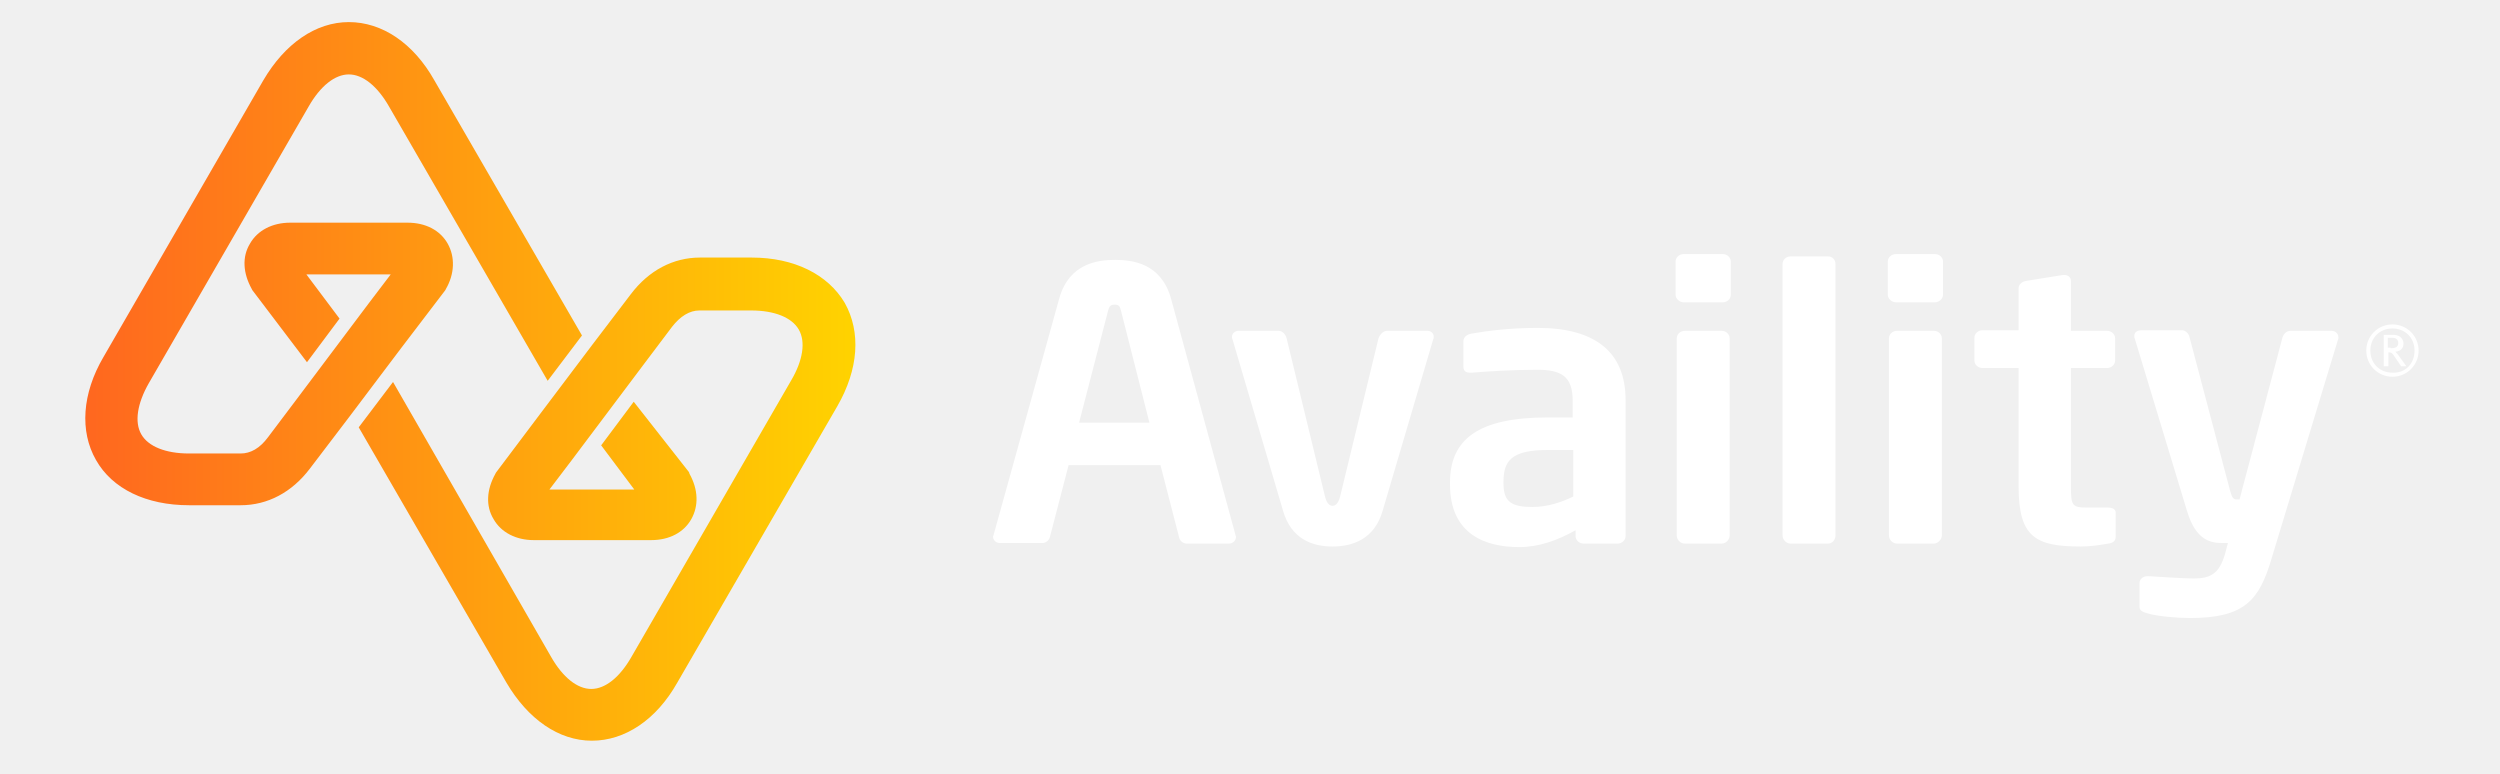
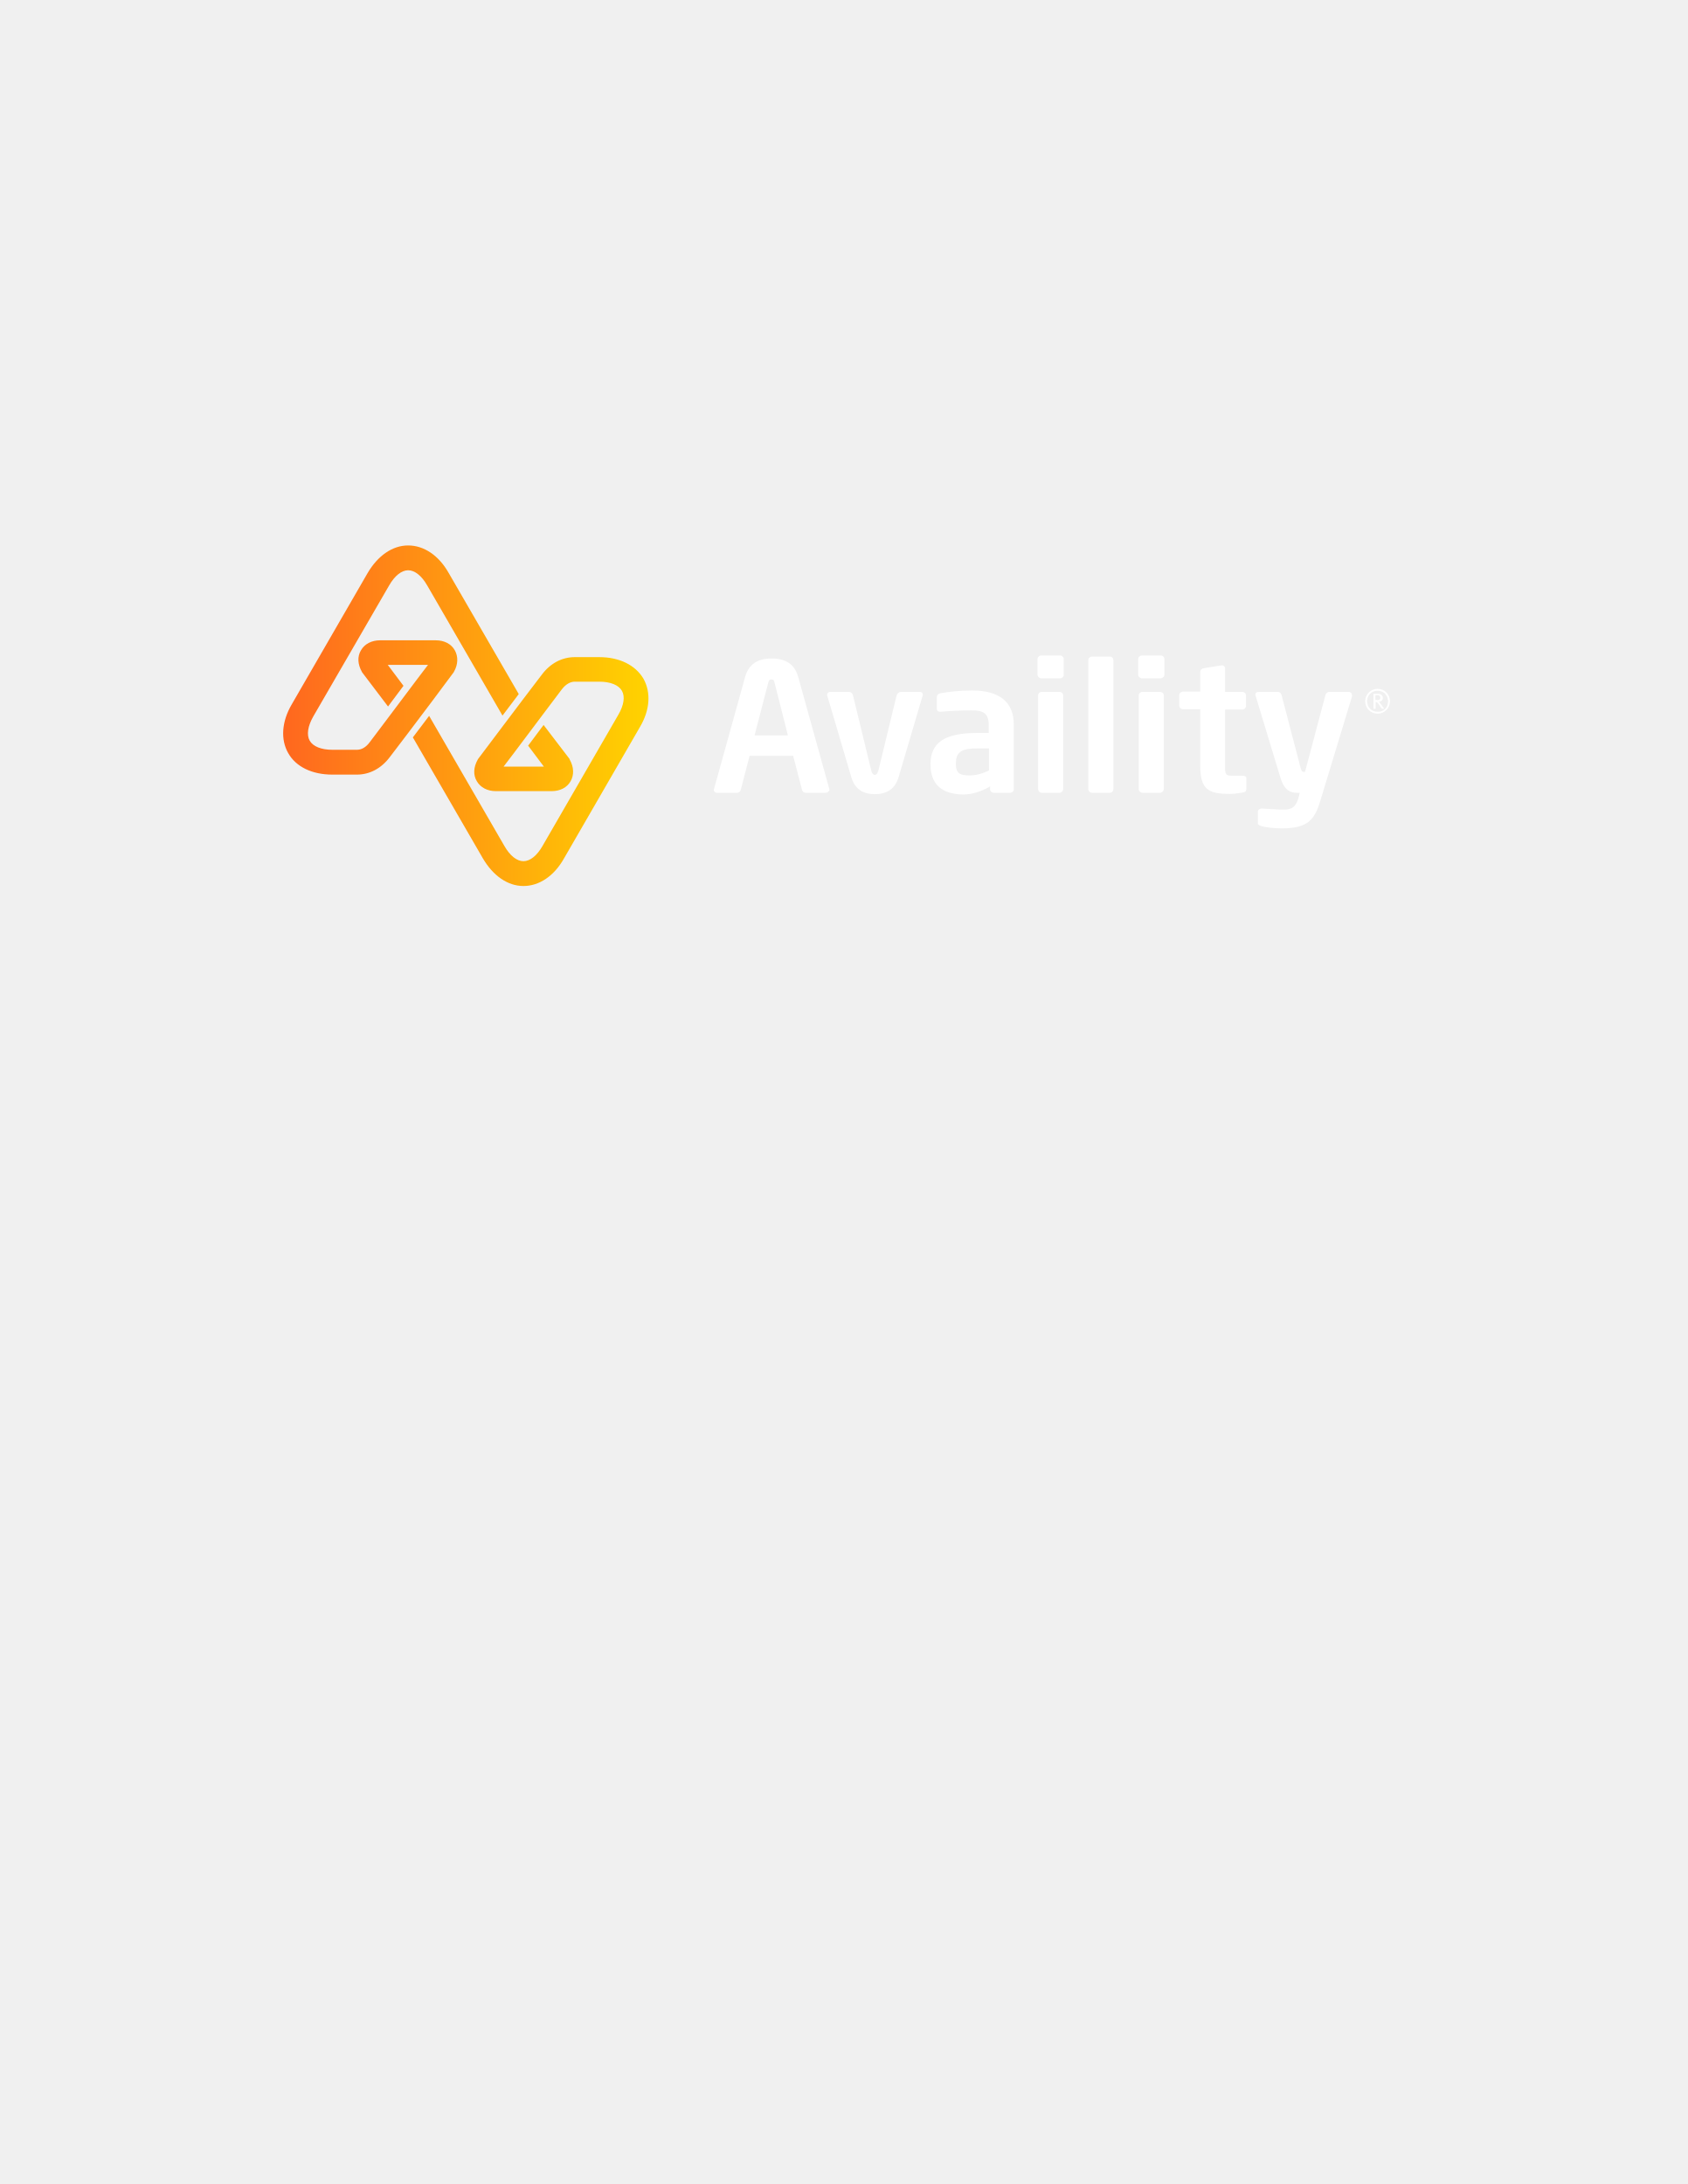
- <svg xmlns="http://www.w3.org/2000/svg" version="1.1" id="Layer_1" x="0px" y="0px" viewBox="0 0 430 133" style="enable-background:new 0 0 430 133;" xml:space="preserve">
+ <svg xmlns="http://www.w3.org/2000/svg" version="1.1" id="Layer_1" x="0px" y="0px" viewBox="0 0 612 792" style="enable-background:new 0 0 612 792;" xml:space="preserve">
  <style type="text/css">
	.st0{fill:#FFFFFF;}
	.st1{fill:url(#SVGID_1_);}
</style>
  <g>
-     <path class="st0" d="M407,60.3c0-2.5,2-4.5,4.5-4.5c2.5,0,4.5,2,4.5,4.5c0,2.5-2,4.5-4.5,4.5C409,64.8,407,62.8,407,60.3z    M415.3,60.3c0-2.2-1.6-3.8-3.8-3.8c-2.2,0-3.8,1.6-3.8,3.8c0,2.2,1.6,3.8,3.8,3.8C413.7,64.2,415.3,62.6,415.3,60.3z M409.9,57.6   h1.8c1.1,0,1.7,0.7,1.7,1.5c0,0.8-0.5,1.3-1.4,1.4c0.2,0.2,0.4,0.4,0.6,0.7l1.3,1.8h-0.9l-1.3-1.9c-0.3-0.4-0.4-0.5-0.9-0.5V63   h-0.8V57.6z M411.2,59.9c0.6,0,1.3-0.1,1.3-0.9c0-0.5-0.3-0.9-1-0.9h-0.8v1.7H411.2z" />
+     <path class="st0" d="M495,254.3c0-2.5,2-4.5,4.5-4.5c2.5,0,4.5,2,4.5,4.5c0,2.5-2,4.5-4.5,4.5C497,258.8,495,256.8,495,254.3z    M503.3,254.3c0-2.2-1.6-3.8-3.8-3.8c-2.2,0-3.8,1.6-3.8,3.8c0,2.2,1.6,3.8,3.8,3.8C501.7,258.2,503.3,256.6,503.3,254.3z    M497.9,251.6h1.8c1.1,0,1.7,0.7,1.7,1.5c0,0.8-0.5,1.3-1.4,1.4c0.2,0.2,0.4,0.4,0.6,0.7l1.3,1.8h-0.9l-1.3-1.9   c-0.3-0.4-0.4-0.5-0.9-0.5v2.4h-0.8V251.6z M499.2,253.9c0.6,0,1.3-0.1,1.3-0.9c0-0.5-0.3-0.9-1-0.9h-0.8v1.7H499.2z" />
  </g>
-   <path class="st0" d="M211.4,93.5h-7.3c-0.6,0-1.2-0.5-1.3-1.1L199.6,80h-15.8l-3.2,12.3c-0.1,0.6-0.7,1.1-1.3,1.1H172  c-0.7,0-1.2-0.5-1.2-1.1c0-0.1,0.1-0.2,0.1-0.3l11.3-40.7c1.7-6,6.6-6.6,9.6-6.6c3,0,7.9,0.6,9.6,6.6L212.5,92  c0,0.1,0.1,0.3,0.1,0.3C212.6,93,212,93.5,211.4,93.5z M192.8,53.4c-0.2-0.8-0.4-1-1.1-1c-0.7,0-0.9,0.3-1.1,1l-5,19.3h12.1  L192.8,53.4z M246.6,57.9c0-0.6-0.5-1-1.1-1h-6.9c-0.6,0-1.2,0.5-1.5,1.3l-6.6,27.2c-0.3,1.2-0.8,1.6-1.3,1.6c-0.5,0-1-0.4-1.3-1.6  l-6.6-27.2c-0.2-0.8-0.8-1.3-1.4-1.3h-6.9c-0.6,0-1.1,0.5-1.1,1c0,0.1,0,0.3,0.1,0.5l8.7,29.5c1.4,4.8,5,6.1,8.5,6.1  c3.5,0,7.2-1.3,8.6-6.1l8.7-29.5C246.6,58.2,246.6,58,246.6,57.9z M278.2,93.5h-5.8c-0.8,0-1.4-0.6-1.4-1.3v-1  c-3.2,1.8-6.4,2.9-9.7,2.9c-5.7,0-11.9-2.1-11.9-10.8v-0.3c0-7.4,4.8-11.2,16.8-11.2h4.3v-2.9c0-4.2-2-5.3-6.1-5.3  c-4.4,0-8.9,0.3-11.2,0.5c-0.1,0-0.3,0-0.3,0c-0.7,0-1.2-0.2-1.2-1.1v-4.2c0-0.7,0.4-1.2,1.3-1.4c2.8-0.5,6.7-1,11.5-1  c9.8,0,15.1,4.1,15.1,12.4v23.4C279.6,92.9,279,93.5,278.2,93.5z M270.5,77.4h-4.3c-6.3,0-7.6,1.9-7.6,5.5v0.3c0,3.2,1.5,4,5,4  c2.5,0,5-0.8,7-1.8V77.4z M297.7,50.7V45c0-0.7-0.6-1.3-1.4-1.3h-6.7c-0.8,0-1.4,0.6-1.4,1.3v5.7c0,0.7,0.7,1.3,1.4,1.3h6.7  C297.1,52,297.7,51.4,297.7,50.7z M297.5,92.1V58.2c0-0.7-0.6-1.3-1.4-1.3h-6.3c-0.8,0-1.4,0.6-1.4,1.3v33.9c0,0.7,0.6,1.4,1.4,1.4  h6.3C296.9,93.5,297.5,92.8,297.5,92.1z M315.7,92.1V45.4c0-0.7-0.5-1.3-1.3-1.3H308c-0.8,0-1.4,0.6-1.4,1.3v46.7  c0,0.7,0.6,1.4,1.4,1.4h6.4C315.2,93.5,315.7,92.8,315.7,92.1z M334.2,50.7V45c0-0.7-0.6-1.3-1.4-1.3h-6.7c-0.8,0-1.4,0.6-1.4,1.3  v5.7c0,0.7,0.7,1.3,1.4,1.3h6.7C333.5,52,334.2,51.4,334.2,50.7z M334,92.1V58.2c0-0.7-0.6-1.3-1.4-1.3h-6.3c-0.8,0-1.4,0.6-1.4,1.3  v33.9c0,0.7,0.6,1.4,1.4,1.4h6.3C333.3,93.5,334,92.8,334,92.1z M362.5,87.3h-3.6c-2.5,0-2.7-0.4-2.7-3.6V63.3h6.2  c0.8,0,1.4-0.6,1.4-1.3v-3.8c0-0.7-0.6-1.3-1.4-1.3h-6.2v-8.6c0-0.6-0.5-1-1.1-1c-0.1,0-0.2,0-0.3,0l-6.2,1  c-0.8,0.1-1.4,0.6-1.4,1.3v7.2h0H341c-0.8,0-1.4,0.6-1.4,1.3V62c0,0.7,0.6,1.3,1.4,1.3h6.2h0v20.4c0,8.7,2.9,10.3,10.7,10.3  c1.5,0,3-0.2,4.7-0.5c0.9-0.1,1.3-0.5,1.3-1.2v-4.1C363.9,87.6,363.4,87.3,362.5,87.3z M402.2,58c0-0.6-0.5-1.1-1.2-1.1h-7  c-0.7,0-1.2,0.5-1.4,1.1l-7.4,27.9c0,0,0,0-0.2,0c-0.1,0-0.2,0-0.3,0h-0.1c-0.4,0-0.7-0.3-1-1.4L376.6,58c-0.1-0.6-0.7-1.2-1.3-1.2  h-6.9c-0.9,0-1.3,0.4-1.3,1c0,0.1,0,0.3,0.1,0.5l9,29.7c1.5,4.9,4,5.4,6,5.4h1l-0.5,1.9c-1,3.4-2.5,4.2-5.4,4.2  c-1.9,0-5.8-0.3-7.8-0.4c-0.1,0-0.1,0-0.1,0c-0.8,0-1.4,0.5-1.4,1.2v4.1c0,0.7,0.7,0.9,1.4,1.1c1.6,0.5,5,0.8,7.3,0.8  c9.4,0,11.9-3.1,14-10.2l11.5-37.9C402.2,58.2,402.2,58.1,402.2,58z" />
-   <linearGradient id="SVGID_1_" gradientUnits="userSpaceOnUse" x1="14.693" y1="65.636" x2="147.145" y2="65.636">
+   <path class="st0" d="M299.4,287.5h-7.3c-0.6,0-1.2-0.5-1.3-1.1l-3.2-12.3h-15.8l-3.2,12.3c-0.1,0.6-0.7,1.1-1.3,1.1H260  c-0.7,0-1.2-0.5-1.2-1.1c0-0.1,0.1-0.2,0.1-0.3l11.3-40.7c1.7-6,6.6-6.6,9.6-6.6c3,0,7.9,0.6,9.6,6.6l11.3,40.7  c0,0.1,0.1,0.3,0.1,0.3C300.6,287,300,287.5,299.4,287.5z M280.8,247.4c-0.2-0.8-0.4-1-1.1-1c-0.7,0-0.9,0.3-1.1,1l-5,19.3h12.1  L280.8,247.4z M334.6,251.9c0-0.6-0.5-1-1.1-1h-6.9c-0.6,0-1.2,0.5-1.5,1.3l-6.6,27.2c-0.3,1.2-0.8,1.6-1.3,1.6  c-0.5,0-1-0.4-1.3-1.6l-6.6-27.2c-0.2-0.8-0.8-1.3-1.4-1.3h-6.9c-0.6,0-1.1,0.5-1.1,1c0,0.1,0,0.3,0.1,0.5l8.7,29.5  c1.4,4.8,5,6.1,8.5,6.1c3.5,0,7.2-1.3,8.6-6.1l8.7-29.5C334.6,252.2,334.6,252,334.6,251.9z M366.2,287.5h-5.8  c-0.8,0-1.4-0.6-1.4-1.3v-1c-3.2,1.8-6.4,2.9-9.7,2.9c-5.7,0-11.9-2.1-11.9-10.8v-0.3c0-7.4,4.8-11.2,16.8-11.2h4.3v-2.9  c0-4.2-2-5.3-6.1-5.3c-4.4,0-8.9,0.3-11.2,0.5c-0.1,0-0.3,0-0.3,0c-0.7,0-1.2-0.2-1.2-1.1v-4.2c0-0.7,0.4-1.2,1.3-1.4  c2.8-0.5,6.7-1,11.5-1c9.8,0,15.1,4.1,15.1,12.4v23.4C367.6,286.9,367,287.5,366.2,287.5z M358.5,271.4h-4.3c-6.3,0-7.6,1.9-7.6,5.5  v0.3c0,3.2,1.5,4,5,4c2.5,0,5-0.8,7-1.8V271.4z M385.7,244.7V239c0-0.7-0.6-1.3-1.4-1.3h-6.7c-0.8,0-1.4,0.6-1.4,1.3v5.7  c0,0.7,0.7,1.3,1.4,1.3h6.7C385.1,246,385.7,245.4,385.7,244.7z M385.5,286.1v-33.9c0-0.7-0.6-1.3-1.4-1.3h-6.3  c-0.8,0-1.4,0.6-1.4,1.3v33.9c0,0.7,0.6,1.4,1.4,1.4h6.3C384.9,287.5,385.5,286.8,385.5,286.1z M403.7,286.1v-46.7  c0-0.7-0.5-1.3-1.3-1.3H396c-0.8,0-1.4,0.6-1.4,1.3v46.7c0,0.7,0.6,1.4,1.4,1.4h6.4C403.2,287.5,403.7,286.8,403.7,286.1z   M422.2,244.7V239c0-0.7-0.6-1.3-1.4-1.3h-6.7c-0.8,0-1.4,0.6-1.4,1.3v5.7c0,0.7,0.7,1.3,1.4,1.3h6.7  C421.5,246,422.2,245.4,422.2,244.7z M422,286.1v-33.9c0-0.7-0.6-1.3-1.4-1.3h-6.3c-0.8,0-1.4,0.6-1.4,1.3v33.9  c0,0.7,0.6,1.4,1.4,1.4h6.3C421.3,287.5,422,286.8,422,286.1z M450.5,281.3h-3.6c-2.5,0-2.7-0.4-2.7-3.6v-20.4h6.2  c0.8,0,1.4-0.6,1.4-1.3v-3.8c0-0.7-0.6-1.3-1.4-1.3h-6.2v-8.6c0-0.6-0.5-1-1.1-1c-0.1,0-0.2,0-0.3,0l-6.2,1  c-0.8,0.1-1.4,0.6-1.4,1.3v7.2h0H429c-0.8,0-1.4,0.6-1.4,1.3v3.8c0,0.7,0.6,1.3,1.4,1.3h6.2h0v20.4c0,8.7,2.9,10.3,10.7,10.3  c1.5,0,3-0.2,4.7-0.5c0.9-0.1,1.3-0.5,1.3-1.2v-4.1C451.9,281.6,451.4,281.3,450.5,281.3z M490.2,252c0-0.6-0.5-1.1-1.2-1.1h-7  c-0.7,0-1.2,0.5-1.4,1.1l-7.4,27.9c0,0,0,0-0.2,0c-0.1,0-0.2,0-0.3,0h-0.1c-0.4,0-0.7-0.3-1-1.4l-6.9-26.4c-0.1-0.6-0.7-1.2-1.3-1.2  h-6.9c-0.9,0-1.3,0.4-1.3,1c0,0.1,0,0.3,0.1,0.5l9,29.7c1.5,4.9,4,5.4,6,5.4h1l-0.5,1.9c-1,3.4-2.5,4.2-5.4,4.2  c-1.9,0-5.8-0.3-7.8-0.4c-0.1,0-0.1,0-0.1,0c-0.8,0-1.4,0.5-1.4,1.2v4.1c0,0.7,0.7,0.9,1.4,1.1c1.6,0.5,5,0.8,7.3,0.8  c9.4,0,11.9-3.1,14-10.2l11.5-37.9C490.2,252.2,490.2,252.1,490.2,252z" />
+   <linearGradient id="SVGID_1_" gradientUnits="userSpaceOnUse" x1="102.693" y1="259.637" x2="235.145" y2="259.637">
    <stop offset="0" style="stop-color:#FF671F" />
    <stop offset="1" style="stop-color:#FFD300" />
  </linearGradient>
-   <path class="st1" d="M68.9,60L60,71.8l-6.7,8.8c-3.1,4.1-7.3,6.3-11.9,6.3h-8.9c-7.3,0-13.2-2.8-16-7.8c-2.8-4.9-2.4-11.4,1.3-17.7  l27.5-47.6c3.7-6.3,9-10,14.7-10c5.7,0,11.1,3.6,14.7,10l25.4,43.9l-5.9,7.8L66.9,18.3c-2-3.5-4.5-5.5-6.9-5.5c-2.4,0-4.9,2-6.9,5.5  L25.6,65.9c-2,3.5-2.5,6.7-1.3,8.8c1.2,2.1,4.2,3.3,8.2,3.3h8.9c1.7,0,3.3-0.9,4.7-2.8l4.9-6.5l0,0l12.4-16.5h0l3.8-5H52.7l5.7,7.6  l-5.6,7.5l-9.4-12.4l-0.1-0.2c-1.5-2.7-1.7-5.5-0.3-7.8c1.3-2.3,3.9-3.6,6.9-3.6h20.2c3.1,0,5.6,1.3,6.9,3.6  c1.3,2.3,1.2,5.2-0.3,7.8l-0.1,0.2L68.9,60L68.9,60z M145.3,52.1c-2.9-4.9-8.7-7.8-16-7.8h-8.9c-4.6,0-8.8,2.2-11.9,6.3l-6.7,8.8  l-8.9,11.8l0,0l-7.6,10.1l-0.1,0.2c-1.5,2.7-1.7,5.5-0.3,7.8c1.3,2.3,3.9,3.6,6.9,3.6h20.2c3.1,0,5.6-1.3,6.9-3.6  c1.3-2.3,1.2-5.1-0.3-7.8l-0.1-0.3L109,69.1l-5.6,7.5l5.7,7.6H94.5l3.8-5l0,0l12.4-16.5l0,0l4.9-6.5c1.4-1.8,3-2.8,4.7-2.8h8.9  c4,0,7,1.2,8.2,3.3c1.2,2.1,0.7,5.3-1.3,8.7l-27.5,47.6c-2,3.5-4.5,5.5-6.9,5.5c-2.4,0-4.9-2-6.9-5.5L67.6,65.7l-5.9,7.8l25.4,43.9  c3.7,6.3,9,10,14.7,10c5.7,0,11.1-3.6,14.7-10L144,69.9C147.7,63.5,148.1,57.1,145.3,52.1z" />
+   <path class="st1" d="M156.9,254l-8.9,11.8l-6.7,8.8c-3.1,4.1-7.3,6.3-11.9,6.3h-8.9c-7.3,0-13.2-2.8-16-7.8  c-2.8-4.9-2.4-11.4,1.3-17.7l27.5-47.6c3.7-6.3,9-10,14.7-10c5.7,0,11.1,3.6,14.7,10l25.4,43.9l-5.9,7.8l-27.3-47.2  c-2-3.5-4.5-5.5-6.9-5.5c-2.4,0-4.9,2-6.9,5.5l-27.5,47.5c-2,3.5-2.5,6.7-1.3,8.8c1.2,2.1,4.2,3.3,8.2,3.3h8.9  c1.7,0,3.3-0.9,4.7-2.8l4.9-6.5l0,0l12.4-16.5h0l3.8-5h-14.6l5.7,7.6l-5.6,7.5l-9.4-12.4l-0.1-0.2c-1.5-2.7-1.7-5.5-0.3-7.8  c1.3-2.3,3.9-3.6,6.9-3.6h20.2c3.1,0,5.6,1.3,6.9,3.6c1.3,2.3,1.2,5.2-0.3,7.8l-0.1,0.2L156.9,254L156.9,254z M233.3,246.1  c-2.9-4.9-8.7-7.8-16-7.8h-8.9c-4.6,0-8.8,2.2-11.9,6.3l-6.7,8.8l-8.9,11.8l0,0l-7.6,10.1l-0.1,0.2c-1.5,2.7-1.7,5.5-0.3,7.8  c1.3,2.3,3.9,3.6,6.9,3.6h20.2c3.1,0,5.6-1.3,6.9-3.6c1.3-2.3,1.2-5.1-0.3-7.8l-0.1-0.3l-9.4-12.3l-5.6,7.5l5.7,7.6h-14.6l3.8-5l0,0  l12.4-16.5l0,0l4.9-6.5c1.4-1.8,3-2.8,4.7-2.8h8.9c4,0,7,1.2,8.2,3.3c1.2,2.1,0.7,5.3-1.3,8.7l-27.5,47.6c-2,3.5-4.5,5.5-6.9,5.5  c-2.4,0-4.9-2-6.9-5.5l-27.3-47.2l-5.9,7.8l25.4,43.9c3.7,6.3,9,10,14.7,10c5.7,0,11.1-3.6,14.7-10l27.5-47.6  C235.7,257.5,236.1,251.1,233.3,246.1z" />
</svg>
